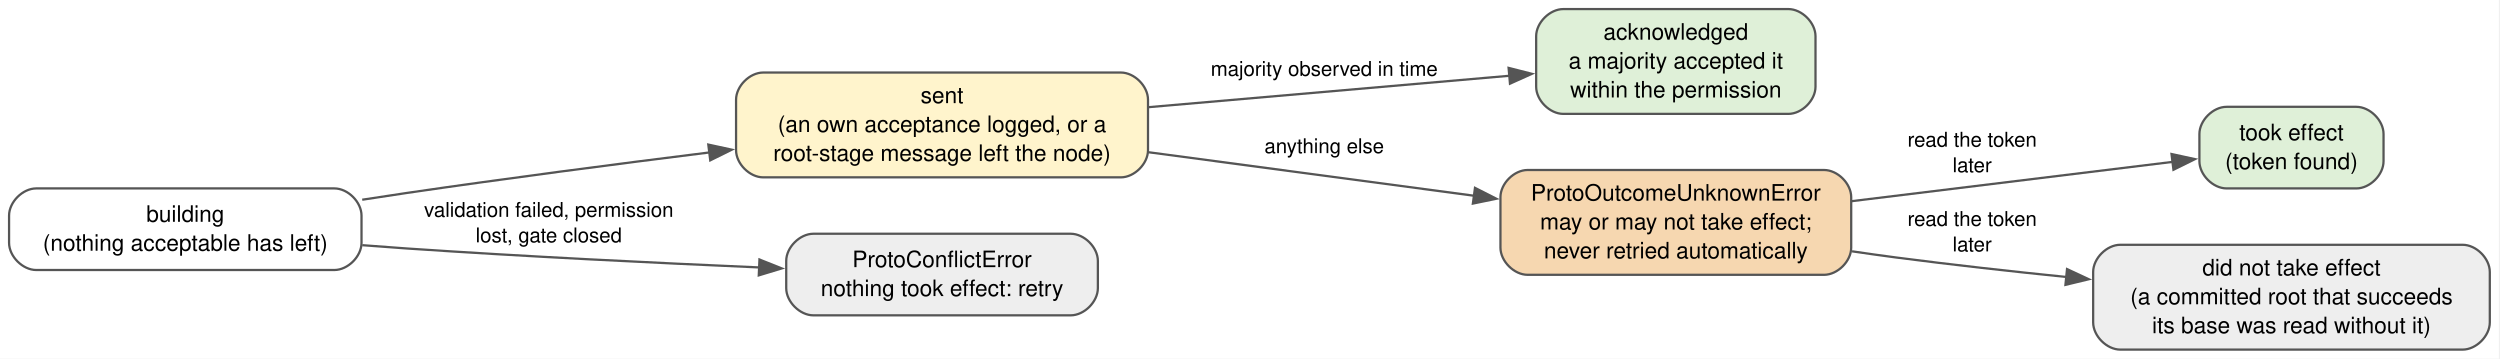
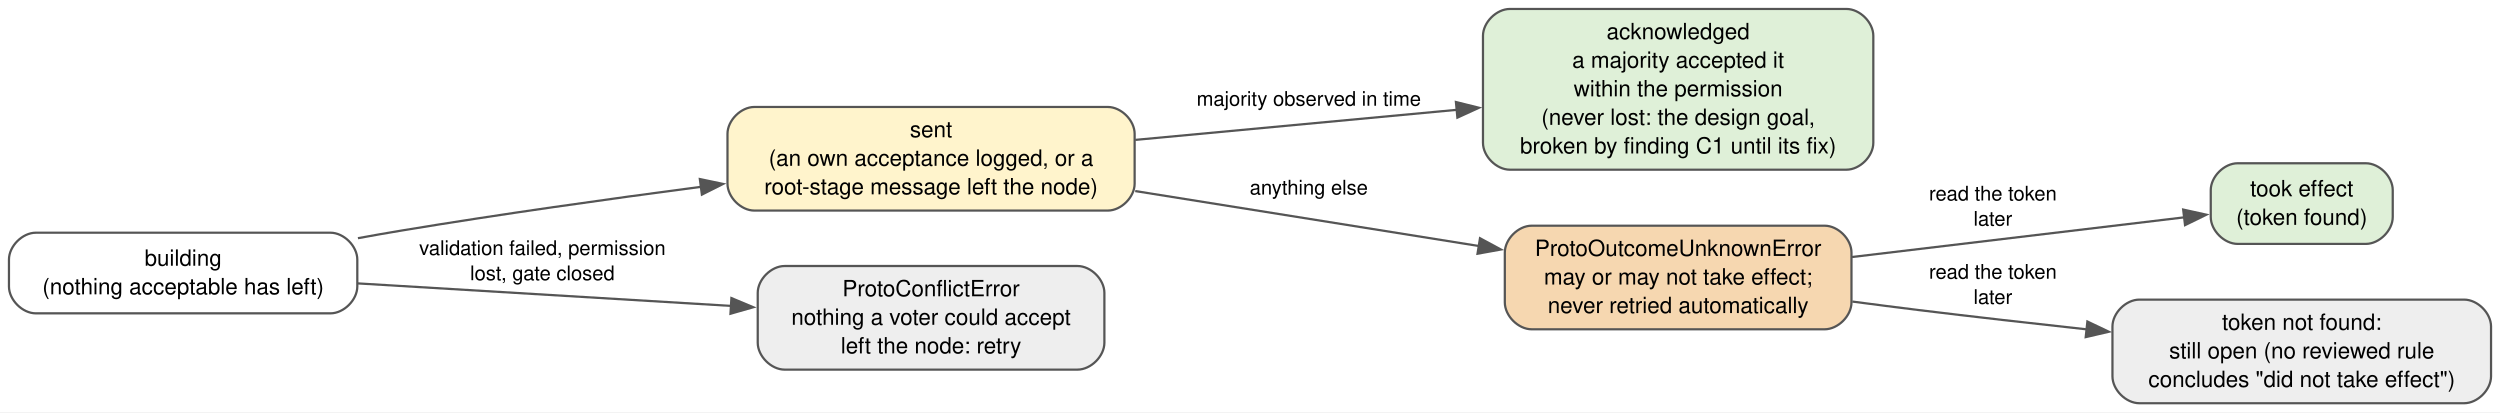
- <svg xmlns="http://www.w3.org/2000/svg" width="1103pt" height="158pt" viewBox="0.00 0.00 1103.00 158.00">
-   <g id="graph0" class="graph" transform="scale(1 1) rotate(0) translate(4 154.25)">
-     <polygon fill="white" stroke="none" points="-4,4 -4,-154.25 1098.5,-154.25 1098.5,4 -4,4" />
+ <svg xmlns="http://www.w3.org/2000/svg" width="1116pt" height="184pt" viewBox="0.00 0.00 1116.00 184.00">
+   <g id="graph0" class="graph" transform="scale(1 1) rotate(0) translate(4 180)">
+     <polygon fill="white" stroke="none" points="-4,4 -4,-180 1112,-180 1112,4 -4,4" />
    <g id="node1" class="node">
-       <path fill="#ffffff" stroke="#555555" d="M143.5,-71.12C143.5,-71.12 12,-71.12 12,-71.12 6,-71.12 0,-65.12 0,-59.12 0,-59.12 0,-47.12 0,-47.12 0,-41.12 6,-35.12 12,-35.12 12,-35.12 143.5,-35.12 143.5,-35.12 149.5,-35.12 155.5,-41.12 155.5,-47.12 155.5,-47.12 155.5,-59.12 155.5,-59.12 155.5,-65.12 149.5,-71.12 143.5,-71.12" />
-       <text xml:space="preserve" text-anchor="middle" x="77.75" y="-56.38" font-family="Helvetica,sans-Serif" font-size="10.00">building</text>
-       <text xml:space="preserve" text-anchor="middle" x="77.75" y="-43.62" font-family="Helvetica,sans-Serif" font-size="10.00">(nothing acceptable has left)</text>
+       <path fill="#ffffff" stroke="#555555" d="M143.5,-76.12C143.5,-76.12 12,-76.12 12,-76.12 6,-76.12 0,-70.12 0,-64.12 0,-64.12 0,-52.12 0,-52.12 0,-46.12 6,-40.12 12,-40.12 12,-40.12 143.5,-40.12 143.5,-40.12 149.5,-40.12 155.5,-46.12 155.5,-52.12 155.5,-52.12 155.5,-64.12 155.5,-64.12 155.5,-70.12 149.5,-76.12 143.5,-76.12" />
+       <text xml:space="preserve" text-anchor="middle" x="77.75" y="-61.38" font-family="Helvetica,sans-Serif" font-size="10.00">building</text>
+       <text xml:space="preserve" text-anchor="middle" x="77.75" y="-48.62" font-family="Helvetica,sans-Serif" font-size="10.00">(nothing acceptable has left)</text>
    </g>
    <g id="node2" class="node">
-       <path fill="#fff4cc" stroke="#555555" d="M490.5,-122.25C490.5,-122.25 332.75,-122.25 332.75,-122.25 326.75,-122.25 320.75,-116.25 320.75,-110.25 320.75,-110.25 320.75,-88 320.75,-88 320.75,-82 326.75,-76 332.75,-76 332.75,-76 490.5,-76 490.5,-76 496.5,-76 502.5,-82 502.5,-88 502.5,-88 502.5,-110.25 502.5,-110.25 502.5,-116.25 496.5,-122.25 490.5,-122.25" />
-       <text xml:space="preserve" text-anchor="middle" x="411.62" y="-108.75" font-family="Helvetica,sans-Serif" font-size="10.00">sent</text>
-       <text xml:space="preserve" text-anchor="middle" x="411.62" y="-96" font-family="Helvetica,sans-Serif" font-size="10.00">(an own acceptance logged, or a</text>
-       <text xml:space="preserve" text-anchor="middle" x="411.62" y="-83.25" font-family="Helvetica,sans-Serif" font-size="10.00">root-stage message left the node)</text>
+       <path fill="#fff4cc" stroke="#555555" d="M490.5,-132.25C490.5,-132.25 332.75,-132.25 332.75,-132.25 326.75,-132.25 320.75,-126.25 320.75,-120.25 320.75,-120.25 320.75,-98 320.75,-98 320.75,-92 326.75,-86 332.75,-86 332.75,-86 490.5,-86 490.5,-86 496.5,-86 502.5,-92 502.5,-98 502.5,-98 502.5,-120.25 502.5,-120.25 502.5,-126.25 496.5,-132.25 490.5,-132.25" />
+       <text xml:space="preserve" text-anchor="middle" x="411.62" y="-118.75" font-family="Helvetica,sans-Serif" font-size="10.00">sent</text>
+       <text xml:space="preserve" text-anchor="middle" x="411.62" y="-106" font-family="Helvetica,sans-Serif" font-size="10.00">(an own acceptance logged, or a</text>
+       <text xml:space="preserve" text-anchor="middle" x="411.62" y="-93.25" font-family="Helvetica,sans-Serif" font-size="10.00">root-stage message left the node)</text>
    </g>
    <g id="edge2" class="edge">
-       <path fill="none" stroke="#555555" d="M155.81,-66.13C162.47,-67.18 169.1,-68.19 175.5,-69.12 219.23,-75.53 267.65,-81.84 309.13,-87.01" />
-       <polygon fill="#555555" stroke="#555555" points="308.5,-90.46 318.86,-88.21 309.36,-83.51 308.5,-90.46" />
+       <path fill="none" stroke="#555555" d="M155.78,-73.67C162.44,-74.89 169.08,-76.06 175.5,-77.12 219.15,-84.37 267.56,-91.17 309.05,-96.62" />
+       <polygon fill="#555555" stroke="#555555" points="308.41,-100.07 318.78,-97.89 309.32,-93.13 308.41,-100.07" />
    </g>
    <g id="node3" class="node">
-       <path fill="#eeeeee" stroke="#555555" d="M468.38,-51.12C468.38,-51.12 354.88,-51.12 354.88,-51.12 348.88,-51.12 342.88,-45.12 342.88,-39.12 342.88,-39.12 342.88,-27.12 342.88,-27.12 342.88,-21.12 348.88,-15.12 354.88,-15.12 354.88,-15.12 468.38,-15.12 468.38,-15.12 474.38,-15.12 480.38,-21.12 480.38,-27.12 480.38,-27.12 480.38,-39.12 480.38,-39.12 480.38,-45.12 474.38,-51.12 468.38,-51.12" />
-       <text xml:space="preserve" text-anchor="middle" x="411.62" y="-36.38" font-family="Helvetica,sans-Serif" font-size="10.00">ProtoConflictError</text>
-       <text xml:space="preserve" text-anchor="middle" x="411.62" y="-23.62" font-family="Helvetica,sans-Serif" font-size="10.00">nothing took effect: retry</text>
+       <path fill="#eeeeee" stroke="#555555" d="M477,-61.25C477,-61.25 346.25,-61.25 346.25,-61.25 340.25,-61.25 334.25,-55.25 334.25,-49.25 334.25,-49.25 334.25,-27 334.25,-27 334.25,-21 340.25,-15 346.25,-15 346.25,-15 477,-15 477,-15 483,-15 489,-21 489,-27 489,-27 489,-49.25 489,-49.25 489,-55.25 483,-61.25 477,-61.25" />
+       <text xml:space="preserve" text-anchor="middle" x="411.62" y="-47.75" font-family="Helvetica,sans-Serif" font-size="10.00">ProtoConflictError</text>
+       <text xml:space="preserve" text-anchor="middle" x="411.62" y="-35" font-family="Helvetica,sans-Serif" font-size="10.00">nothing a voter could accept</text>
+       <text xml:space="preserve" text-anchor="middle" x="411.62" y="-22.25" font-family="Helvetica,sans-Serif" font-size="10.00">left the node: retry</text>
    </g>
    <g id="edge1" class="edge">
-       <path fill="none" stroke="#555555" d="M155.83,-46.08C162.48,-45.56 169.11,-45.06 175.5,-44.62 227.28,-41.09 285.54,-38.23 331.12,-36.25" />
-       <polygon fill="#555555" stroke="#555555" points="331.07,-39.75 340.91,-35.83 330.77,-32.76 331.07,-39.75" />
-       <text xml:space="preserve" text-anchor="middle" x="238.12" y="-58.58" font-family="Helvetica,sans-Serif" font-size="9.00">validation failed, permission</text>
-       <text xml:space="preserve" text-anchor="middle" x="238.12" y="-47.33" font-family="Helvetica,sans-Serif" font-size="9.00">lost, gate closed</text>
+       <path fill="none" stroke="#555555" d="M155.72,-53.49C205.58,-50.48 270.66,-46.56 322.58,-43.43" />
+       <polygon fill="#555555" stroke="#555555" points="322.5,-46.94 332.27,-42.85 322.08,-39.95 322.5,-46.94" />
+       <text xml:space="preserve" text-anchor="middle" x="238.12" y="-66.17" font-family="Helvetica,sans-Serif" font-size="9.00">validation failed, permission</text>
+       <text xml:space="preserve" text-anchor="middle" x="238.12" y="-54.92" font-family="Helvetica,sans-Serif" font-size="9.00">lost, gate closed</text>
    </g>
    <g id="node4" class="node">
-       <path fill="#dff0d8" stroke="#555555" d="M785,-150.25C785,-150.25 685.75,-150.25 685.75,-150.25 679.75,-150.25 673.75,-144.25 673.75,-138.25 673.75,-138.25 673.75,-116 673.75,-116 673.75,-110 679.75,-104 685.75,-104 685.75,-104 785,-104 785,-104 791,-104 797,-110 797,-116 797,-116 797,-138.25 797,-138.25 797,-144.25 791,-150.25 785,-150.25" />
-       <text xml:space="preserve" text-anchor="middle" x="735.38" y="-136.75" font-family="Helvetica,sans-Serif" font-size="10.00">acknowledged</text>
-       <text xml:space="preserve" text-anchor="middle" x="735.38" y="-124" font-family="Helvetica,sans-Serif" font-size="10.00">a majority accepted it</text>
-       <text xml:space="preserve" text-anchor="middle" x="735.38" y="-111.25" font-family="Helvetica,sans-Serif" font-size="10.00">within the permission</text>
+       <path fill="#dff0d8" stroke="#555555" d="M820.25,-176C820.25,-176 670,-176 670,-176 664,-176 658,-170 658,-164 658,-164 658,-116.25 658,-116.25 658,-110.25 664,-104.25 670,-104.25 670,-104.25 820.25,-104.25 820.25,-104.25 826.25,-104.25 832.25,-110.25 832.25,-116.25 832.25,-116.25 832.25,-164 832.25,-164 832.25,-170 826.25,-176 820.25,-176" />
+       <text xml:space="preserve" text-anchor="middle" x="745.12" y="-162.5" font-family="Helvetica,sans-Serif" font-size="10.00">acknowledged</text>
+       <text xml:space="preserve" text-anchor="middle" x="745.12" y="-149.75" font-family="Helvetica,sans-Serif" font-size="10.00">a majority accepted it</text>
+       <text xml:space="preserve" text-anchor="middle" x="745.12" y="-137" font-family="Helvetica,sans-Serif" font-size="10.00">within the permission</text>
+       <text xml:space="preserve" text-anchor="middle" x="745.12" y="-124.25" font-family="Helvetica,sans-Serif" font-size="10.00">(never lost: the design goal,</text>
+       <text xml:space="preserve" text-anchor="middle" x="745.12" y="-111.5" font-family="Helvetica,sans-Serif" font-size="10.00">broken by finding C1 until its fix)</text>
    </g>
    <g id="edge3" class="edge">
-       <path fill="none" stroke="#555555" d="M502.68,-106.96C553,-111.34 614.87,-116.73 662.02,-120.83" />
-       <polygon fill="#555555" stroke="#555555" points="661.59,-124.3 671.86,-121.68 662.2,-117.33 661.59,-124.3" />
-       <text xml:space="preserve" text-anchor="middle" x="580.25" y="-120.77" font-family="Helvetica,sans-Serif" font-size="9.00">majority observed in time</text>
+       <path fill="none" stroke="#555555" d="M502.77,-117.55C547.22,-121.71 600.91,-126.73 646.35,-130.98" />
+       <polygon fill="#555555" stroke="#555555" points="645.92,-134.46 656.21,-131.9 646.58,-127.49 645.92,-134.46" />
+       <text xml:space="preserve" text-anchor="middle" x="580.25" y="-132.8" font-family="Helvetica,sans-Serif" font-size="9.00">majority observed in time</text>
    </g>
    <g id="node5" class="node">
-       <path fill="#f6d7b0" stroke="#555555" d="M800.75,-79.25C800.75,-79.25 670,-79.25 670,-79.25 664,-79.25 658,-73.25 658,-67.25 658,-67.25 658,-45 658,-45 658,-39 664,-33 670,-33 670,-33 800.75,-33 800.75,-33 806.75,-33 812.75,-39 812.75,-45 812.75,-45 812.75,-67.25 812.75,-67.25 812.75,-73.25 806.75,-79.25 800.75,-79.25" />
-       <text xml:space="preserve" text-anchor="middle" x="735.38" y="-65.75" font-family="Helvetica,sans-Serif" font-size="10.00">ProtoOutcomeUnknownError</text>
-       <text xml:space="preserve" text-anchor="middle" x="735.38" y="-53" font-family="Helvetica,sans-Serif" font-size="10.00">may or may not take effect;</text>
-       <text xml:space="preserve" text-anchor="middle" x="735.38" y="-40.25" font-family="Helvetica,sans-Serif" font-size="10.00">never retried automatically</text>
+       <path fill="#f6d7b0" stroke="#555555" d="M810.5,-79.25C810.5,-79.25 679.75,-79.25 679.75,-79.25 673.75,-79.25 667.75,-73.25 667.75,-67.25 667.75,-67.25 667.75,-45 667.75,-45 667.75,-39 673.75,-33 679.75,-33 679.75,-33 810.5,-33 810.5,-33 816.5,-33 822.5,-39 822.5,-45 822.5,-45 822.5,-67.25 822.5,-67.25 822.5,-73.25 816.5,-79.25 810.5,-79.25" />
+       <text xml:space="preserve" text-anchor="middle" x="745.12" y="-65.75" font-family="Helvetica,sans-Serif" font-size="10.00">ProtoOutcomeUnknownError</text>
+       <text xml:space="preserve" text-anchor="middle" x="745.12" y="-53" font-family="Helvetica,sans-Serif" font-size="10.00">may or may not take effect;</text>
+       <text xml:space="preserve" text-anchor="middle" x="745.12" y="-40.25" font-family="Helvetica,sans-Serif" font-size="10.00">never retried automatically</text>
    </g>
    <g id="edge4" class="edge">
-       <path fill="none" stroke="#555555" d="M502.68,-87.09C547.67,-81.08 601.89,-73.83 646.56,-67.86" />
-       <polygon fill="#555555" stroke="#555555" points="646.76,-71.37 656.2,-66.57 645.83,-64.43 646.76,-71.37" />
-       <text xml:space="preserve" text-anchor="middle" x="580.25" y="-86.69" font-family="Helvetica,sans-Serif" font-size="9.00">anything else</text>
+       <path fill="none" stroke="#555555" d="M502.77,-94.71C550.52,-87.08 608.92,-77.74 656.31,-70.16" />
+       <polygon fill="#555555" stroke="#555555" points="656.67,-73.65 665.99,-68.62 655.56,-66.74 656.67,-73.65" />
+       <text xml:space="preserve" text-anchor="middle" x="580.25" y="-93.17" font-family="Helvetica,sans-Serif" font-size="9.00">anything else</text>
    </g>
    <g id="node6" class="node">
-       <path fill="#dff0d8" stroke="#555555" d="M1035.62,-107.12C1035.62,-107.12 978.38,-107.12 978.38,-107.12 972.38,-107.12 966.38,-101.12 966.38,-95.12 966.38,-95.12 966.38,-83.12 966.38,-83.12 966.38,-77.12 972.38,-71.12 978.38,-71.12 978.38,-71.12 1035.62,-71.12 1035.62,-71.12 1041.62,-71.12 1047.62,-77.12 1047.62,-83.12 1047.62,-83.12 1047.62,-95.12 1047.62,-95.12 1047.62,-101.12 1041.62,-107.12 1035.62,-107.12" />
-       <text xml:space="preserve" text-anchor="middle" x="1007" y="-92.38" font-family="Helvetica,sans-Serif" font-size="10.00">took effect</text>
-       <text xml:space="preserve" text-anchor="middle" x="1007" y="-79.62" font-family="Helvetica,sans-Serif" font-size="10.00">(token found)</text>
+       <path fill="#dff0d8" stroke="#555555" d="M1052.12,-107.12C1052.12,-107.12 994.88,-107.12 994.88,-107.12 988.88,-107.12 982.88,-101.12 982.88,-95.12 982.88,-95.12 982.88,-83.12 982.88,-83.12 982.88,-77.12 988.88,-71.12 994.88,-71.12 994.88,-71.12 1052.12,-71.12 1052.12,-71.12 1058.12,-71.12 1064.12,-77.12 1064.12,-83.12 1064.12,-83.12 1064.12,-95.12 1064.12,-95.12 1064.12,-101.12 1058.12,-107.12 1052.12,-107.12" />
+       <text xml:space="preserve" text-anchor="middle" x="1023.5" y="-92.38" font-family="Helvetica,sans-Serif" font-size="10.00">took effect</text>
+       <text xml:space="preserve" text-anchor="middle" x="1023.5" y="-79.62" font-family="Helvetica,sans-Serif" font-size="10.00">(token found)</text>
    </g>
    <g id="edge5" class="edge">
-       <path fill="none" stroke="#555555" d="M812.92,-65.49C858.26,-71.04 914.5,-77.93 954.56,-82.83" />
-       <polygon fill="#555555" stroke="#555555" points="954.07,-86.3 964.42,-84.04 954.92,-79.35 954.07,-86.3" />
-       <text xml:space="preserve" text-anchor="middle" x="866.12" y="-89.53" font-family="Helvetica,sans-Serif" font-size="9.00">read the token</text>
-       <text xml:space="preserve" text-anchor="middle" x="866.12" y="-78.28" font-family="Helvetica,sans-Serif" font-size="9.00">later</text>
+       <path fill="none" stroke="#555555" d="M822.74,-65.27C870.05,-70.92 929.47,-78.02 971.15,-82.99" />
+       <polygon fill="#555555" stroke="#555555" points="970.57,-86.45 980.91,-84.16 971.4,-79.5 970.57,-86.45" />
+       <text xml:space="preserve" text-anchor="middle" x="885.62" y="-90.5" font-family="Helvetica,sans-Serif" font-size="9.00">read the token</text>
+       <text xml:space="preserve" text-anchor="middle" x="885.62" y="-79.25" font-family="Helvetica,sans-Serif" font-size="9.00">later</text>
    </g>
    <g id="node7" class="node">
-       <path fill="#eeeeee" stroke="#555555" d="M1082.5,-46.25C1082.5,-46.25 931.5,-46.25 931.5,-46.25 925.5,-46.25 919.5,-40.25 919.5,-34.25 919.5,-34.25 919.5,-12 919.5,-12 919.5,-6 925.5,0 931.5,0 931.5,0 1082.5,0 1082.5,0 1088.5,0 1094.5,-6 1094.5,-12 1094.5,-12 1094.5,-34.25 1094.5,-34.25 1094.5,-40.25 1088.5,-46.25 1082.5,-46.25" />
-       <text xml:space="preserve" text-anchor="middle" x="1007" y="-32.75" font-family="Helvetica,sans-Serif" font-size="10.00">did not take effect</text>
-       <text xml:space="preserve" text-anchor="middle" x="1007" y="-20" font-family="Helvetica,sans-Serif" font-size="10.00">(a committed root that succeeds</text>
-       <text xml:space="preserve" text-anchor="middle" x="1007" y="-7.25" font-family="Helvetica,sans-Serif" font-size="10.00">its base was read without it)</text>
+       <path fill="#eeeeee" stroke="#555555" d="M1096,-46.25C1096,-46.25 951,-46.25 951,-46.25 945,-46.25 939,-40.25 939,-34.25 939,-34.25 939,-12 939,-12 939,-6 945,0 951,0 951,0 1096,0 1096,0 1102,0 1108,-6 1108,-12 1108,-12 1108,-34.25 1108,-34.25 1108,-40.25 1102,-46.25 1096,-46.25" />
+       <text xml:space="preserve" text-anchor="middle" x="1023.5" y="-32.75" font-family="Helvetica,sans-Serif" font-size="10.00">token not found:</text>
+       <text xml:space="preserve" text-anchor="middle" x="1023.5" y="-20" font-family="Helvetica,sans-Serif" font-size="10.00">still open (no reviewed rule</text>
+       <text xml:space="preserve" text-anchor="middle" x="1023.5" y="-7.25" font-family="Helvetica,sans-Serif" font-size="10.00">concludes "did not take effect")</text>
    </g>
    <g id="edge6" class="edge">
-       <path fill="none" stroke="#555555" d="M813.12,-43.37C819.75,-42.39 826.36,-41.46 832.75,-40.62 857.06,-37.45 883.34,-34.52 907.92,-32.02" />
-       <polygon fill="#555555" stroke="#555555" points="907.97,-35.53 917.57,-31.05 907.27,-28.57 907.97,-35.53" />
-       <text xml:space="preserve" text-anchor="middle" x="866.12" y="-54.58" font-family="Helvetica,sans-Serif" font-size="9.00">read the token</text>
-       <text xml:space="preserve" text-anchor="middle" x="866.12" y="-43.33" font-family="Helvetica,sans-Serif" font-size="9.00">later</text>
+       <path fill="none" stroke="#555555" d="M822.9,-45.38C832.77,-44.07 842.74,-42.79 852.25,-41.62 876.69,-38.63 903.13,-35.63 927.73,-32.95" />
+       <polygon fill="#555555" stroke="#555555" points="927.81,-36.47 937.38,-31.91 927.06,-29.51 927.81,-36.47" />
+       <text xml:space="preserve" text-anchor="middle" x="885.62" y="-55.58" font-family="Helvetica,sans-Serif" font-size="9.00">read the token</text>
+       <text xml:space="preserve" text-anchor="middle" x="885.62" y="-44.33" font-family="Helvetica,sans-Serif" font-size="9.00">later</text>
    </g>
  </g>
</svg>
